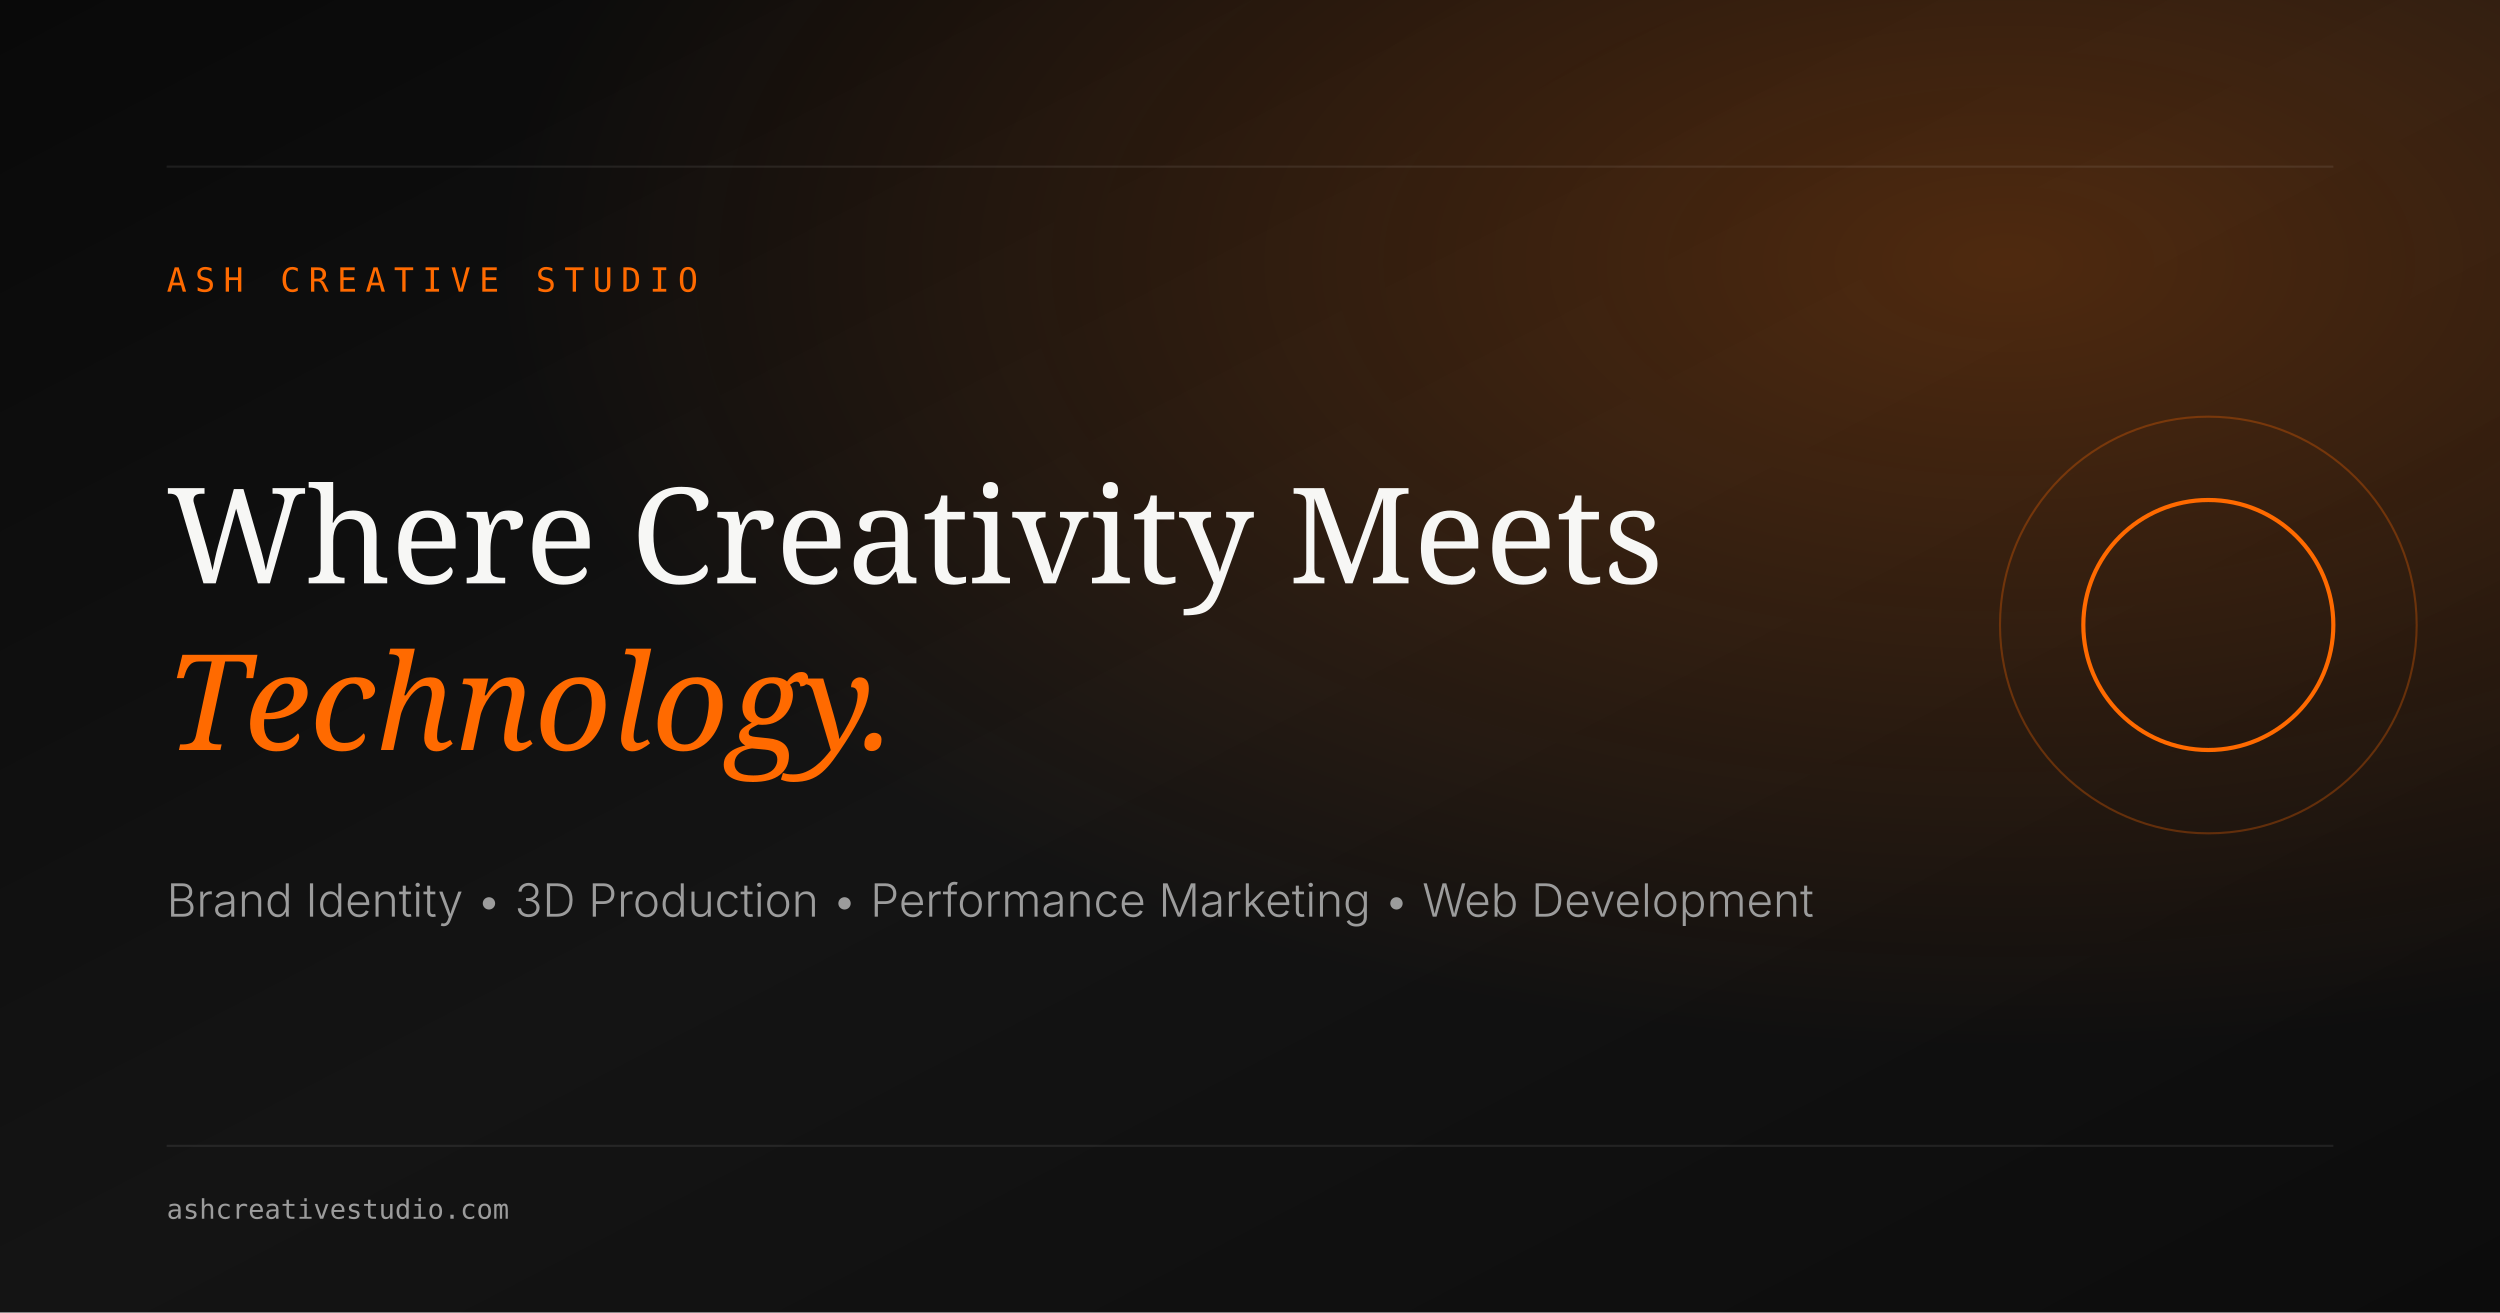
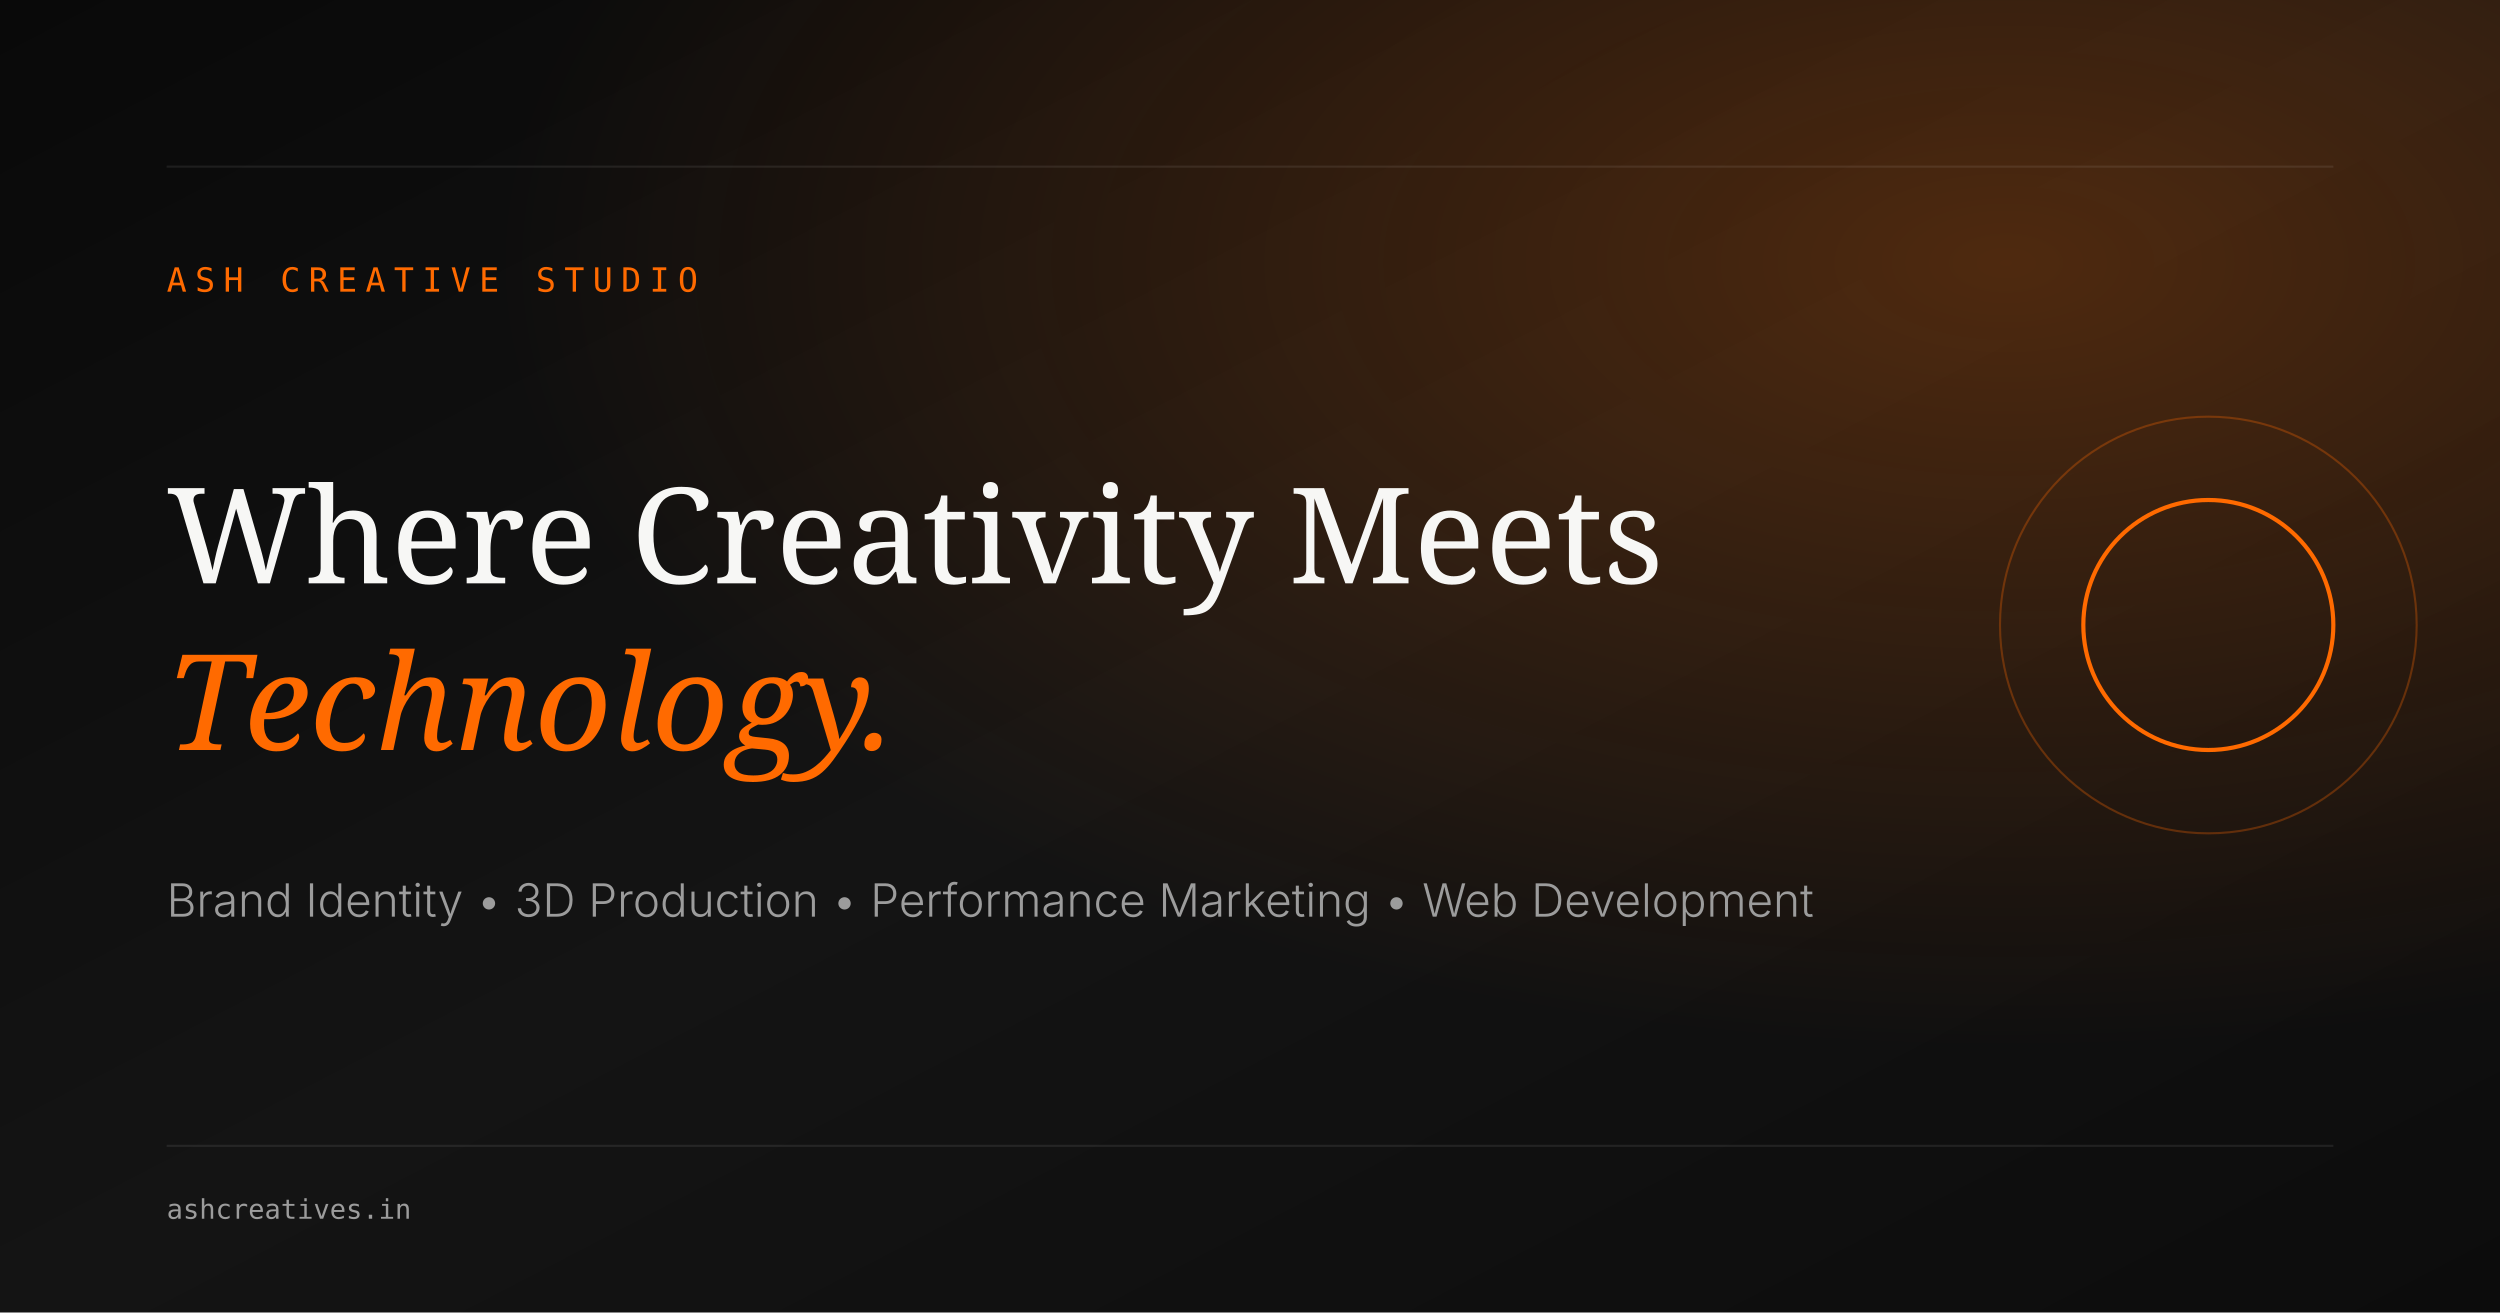
<svg xmlns="http://www.w3.org/2000/svg" viewBox="0 0 1200 630" width="1200" height="630">
  <defs>
    <linearGradient id="bg" x1="0%" y1="0%" x2="100%" y2="100%">
      <stop offset="0%" stop-color="#090909" />
      <stop offset="50%" stop-color="#141414" />
      <stop offset="100%" stop-color="#0c0c0c" />
    </linearGradient>
    <radialGradient id="glow" cx="80%" cy="20%" r="60%">
      <stop offset="0%" stop-color="#FF6A00" stop-opacity="0.25" />
      <stop offset="100%" stop-color="#FF6A00" stop-opacity="0" />
    </radialGradient>
  </defs>
  <rect width="1200" height="630" fill="url(#bg)" />
  <rect width="1200" height="630" fill="url(#glow)" />
  <line x1="80" y1="80" x2="1120" y2="80" stroke="rgba(255,255,255,0.08)" stroke-width="1" />
  <line x1="80" y1="550" x2="1120" y2="550" stroke="rgba(255,255,255,0.08)" stroke-width="1" />
  <text x="80" y="140" fill="#FF6A00" font-family="'IBM Plex Mono', monospace" font-size="16" letter-spacing="4">ASH CREATIVE STUDIO</text>
  <text x="80" y="280" fill="#F7F7F5" font-family="'Playfair Display', serif" font-size="64" font-weight="500">Where Creativity Meets</text>
  <text x="80" y="360" fill="#FF6A00" font-family="'Playfair Display', serif" font-size="64" font-style="italic" font-weight="500">Technology.</text>
  <text x="80" y="440" fill="#9C9C9C" font-family="'Inter', sans-serif" font-size="22" font-weight="300">Brand Identity • 3D Production • Performance Marketing • Web Development</text>
-   <text x="80" y="585" fill="#9C9C9C" font-family="'IBM Plex Mono', monospace" font-size="13">ashcreativestudio.com</text>
+   <text x="80" y="585" fill="#9C9C9C" font-family="'IBM Plex Mono', monospace" font-size="13">ashcreatives.in</text>
  <circle cx="1060" cy="300" r="100" fill="none" stroke="rgba(255,106,0,0.3)" stroke-width="1" />
  <circle cx="1060" cy="300" r="60" fill="none" stroke="#FF6A00" stroke-width="2" />
</svg>
